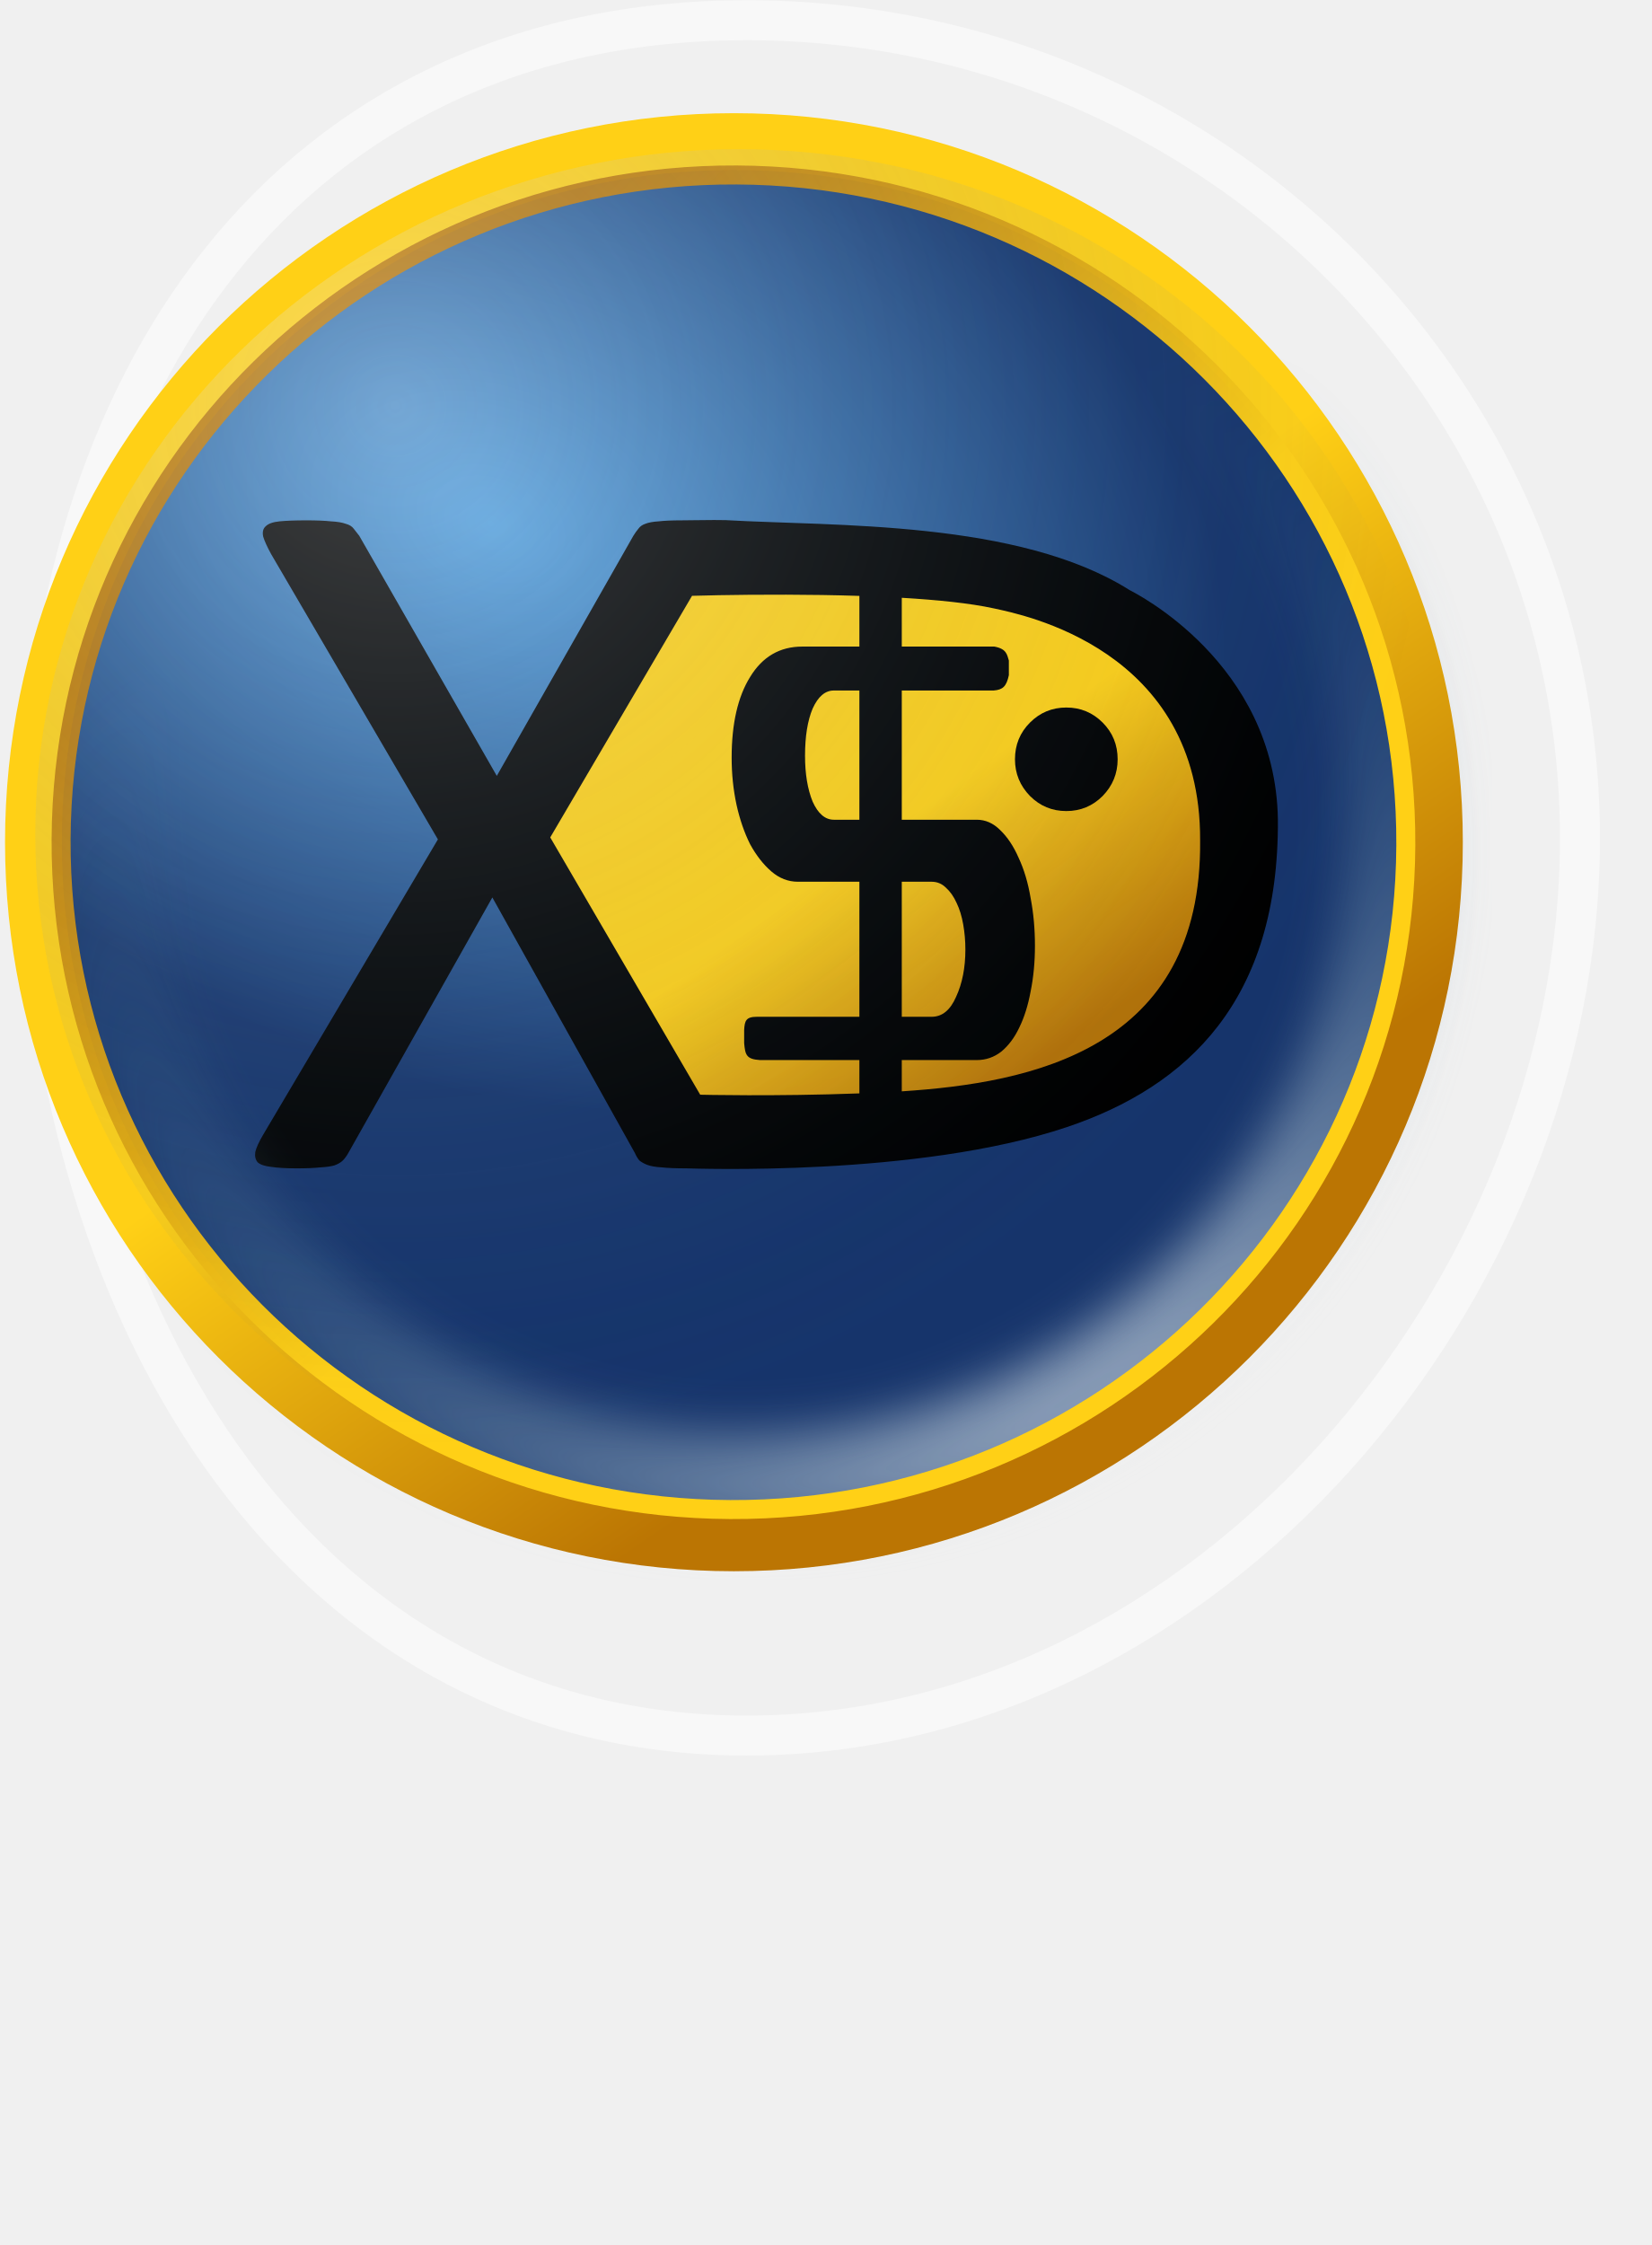
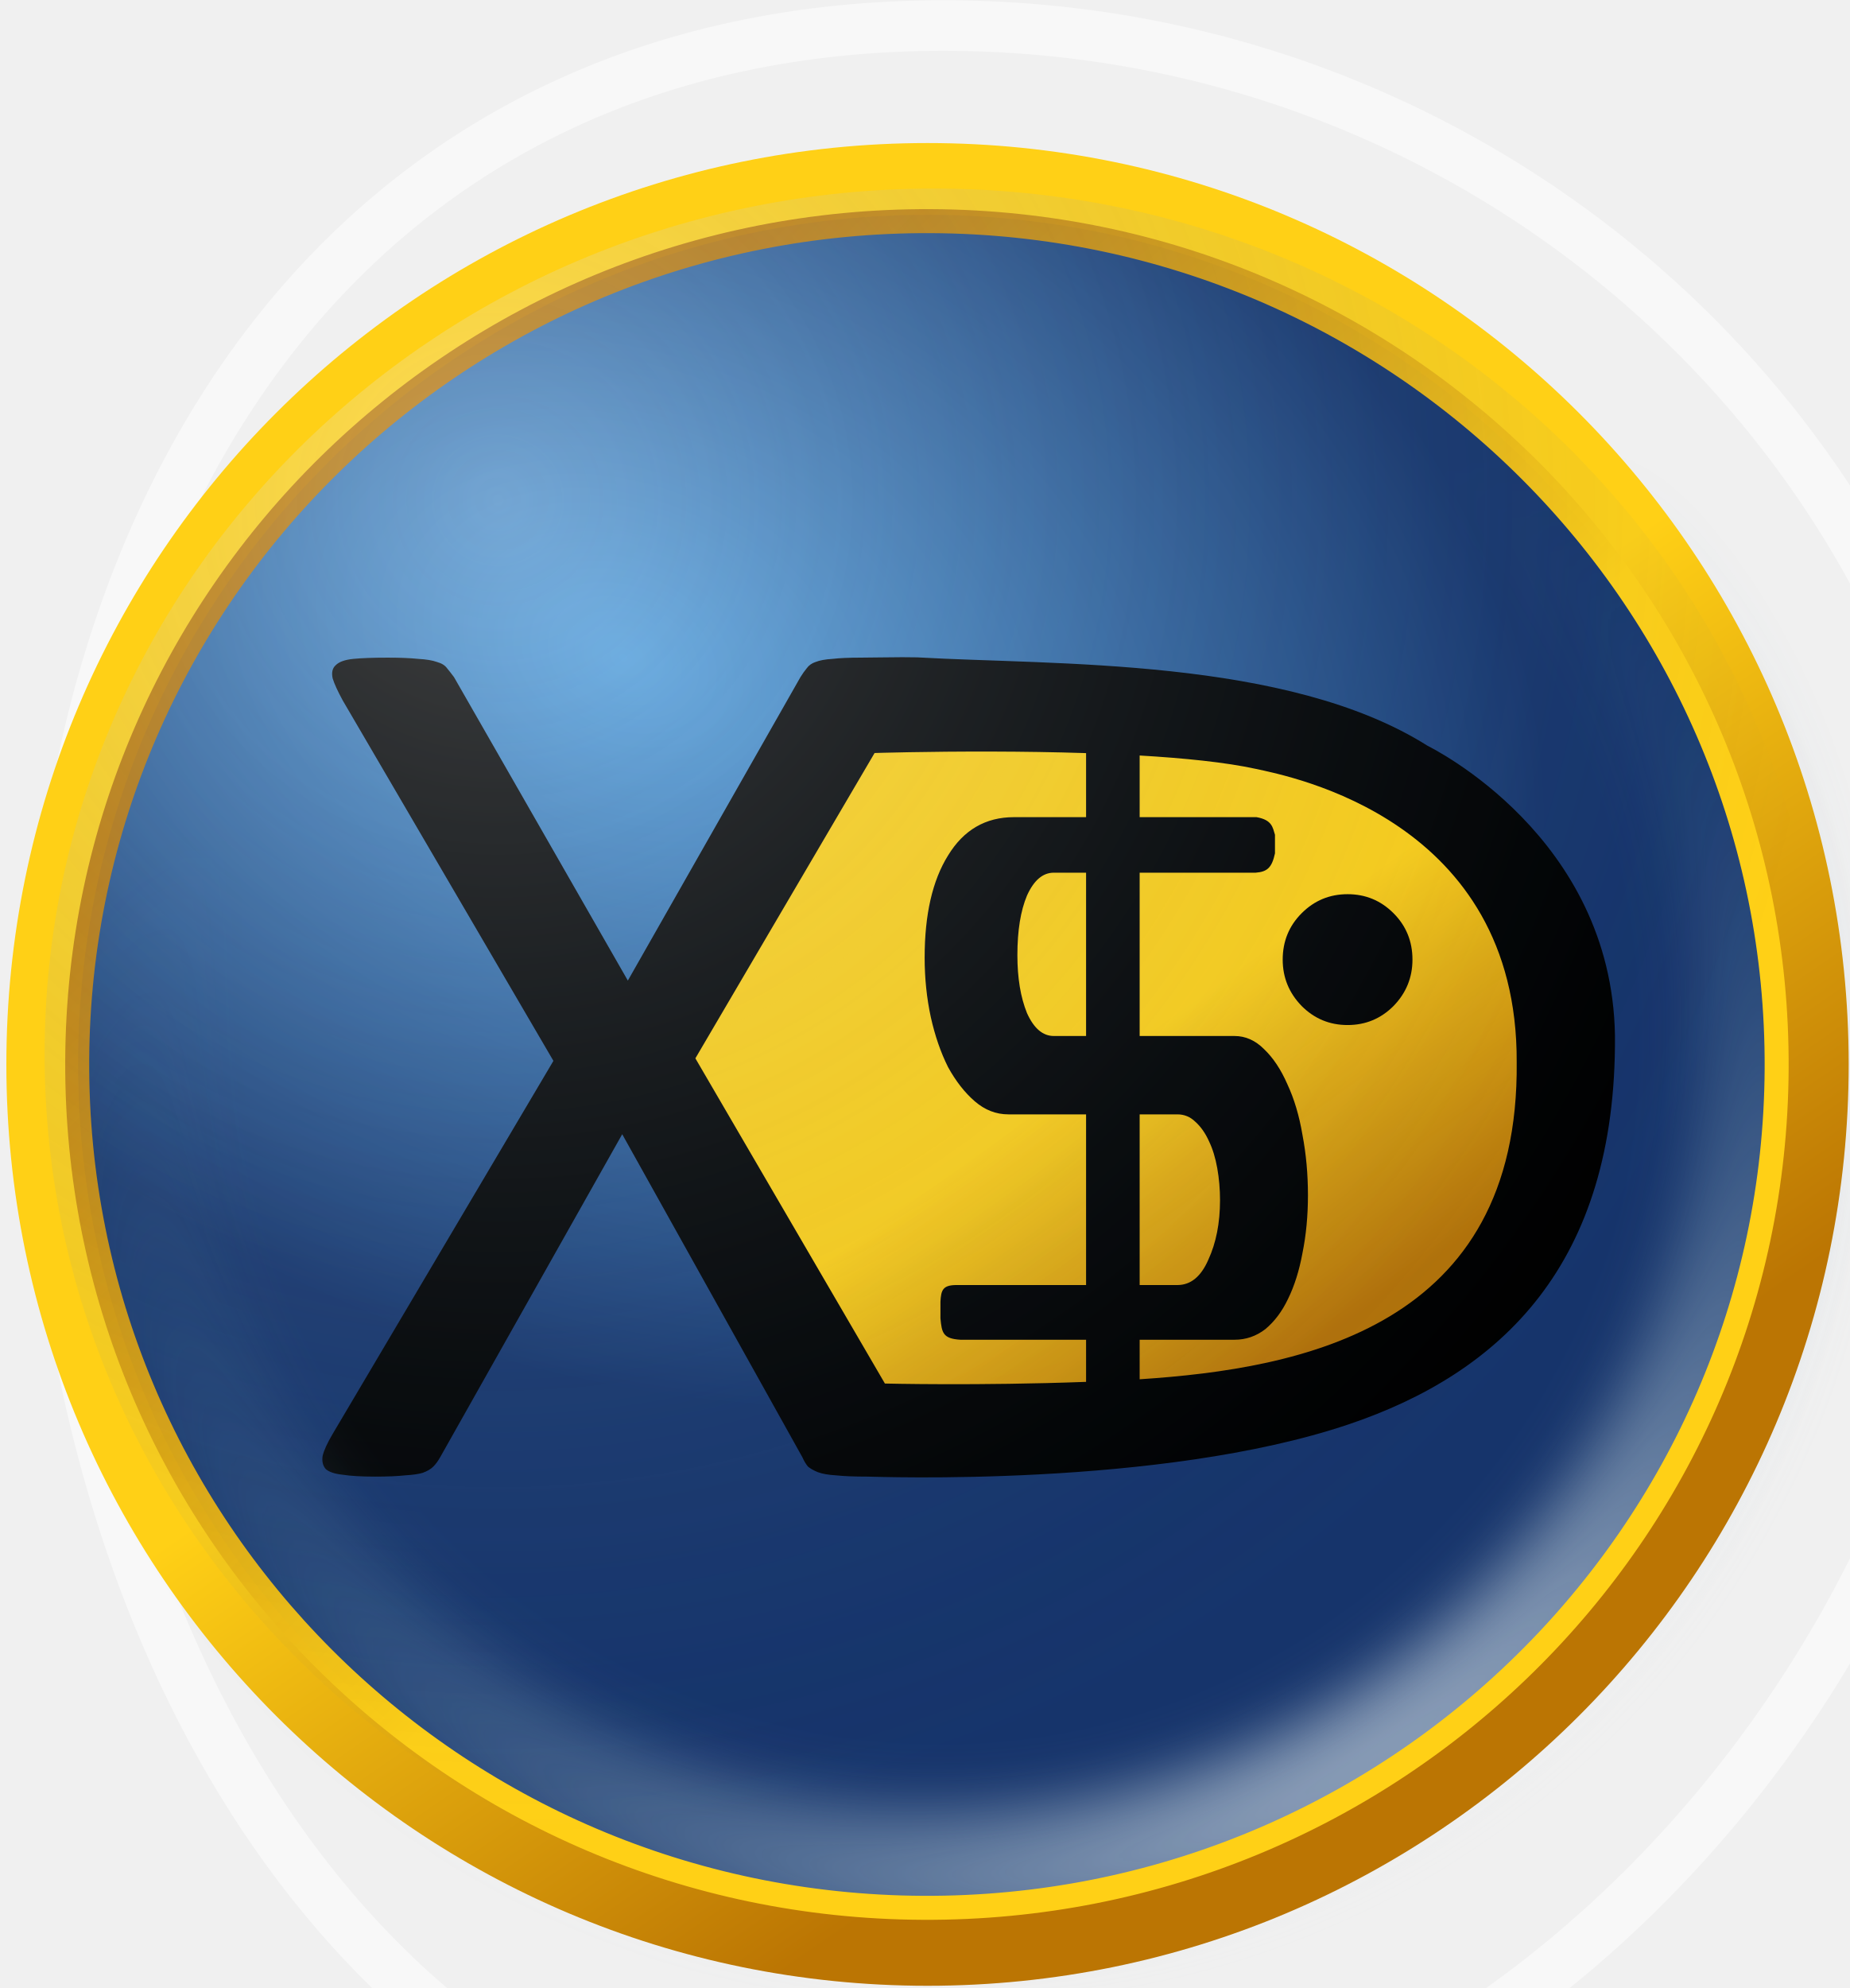
- <svg xmlns="http://www.w3.org/2000/svg" width="170" height="231" viewBox="0 0 170 231" fill="none">
-   <path d="M77.5 158.304C117.315 158.304 149.592 126.028 149.592 86.213C149.592 46.398 117.315 14.121 77.5 14.121C37.685 14.121 5.408 46.398 5.408 86.213C5.408 126.028 37.685 158.304 77.5 158.304Z" fill="url(#paint0_radial)" />
-   <g opacity="0.51">
-     <g style="mix-blend-mode:overlay">
-       <path d="M162.603 86.267C162.603 132.763 124.2 178.581 76.828 178.581C29.455 178.581 4.281 132.763 4.281 86.267C4.281 39.772 29.455 2.08 76.828 2.08C89.554 2.08 101.633 4.8 112.494 9.681C142.062 22.967 162.603 52.263 162.603 86.267Z" stroke="white" stroke-opacity="0.998" stroke-width="4.117" />
-     </g>
-   </g>
-   <path d="M71.125 56.025L93.543 58.183C131.509 57.996 138.484 115.082 97.337 116.015L71.125 118.283C49.387 75.118 51.857 95.87 71.125 56.025Z" fill="url(#paint1_linear)" />
-   <path d="M73.483 53.507C72.232 53.509 70.915 53.541 70.126 53.541C69.141 53.541 68.36 53.576 67.783 53.644C67.206 53.678 66.747 53.763 66.408 53.899C66.102 54.001 65.864 54.171 65.695 54.409C65.525 54.613 65.355 54.852 65.186 55.124L51.128 79.835L36.969 55.124C36.765 54.852 36.578 54.613 36.408 54.409C36.239 54.171 35.967 54.001 35.593 53.899C35.22 53.763 34.711 53.678 34.065 53.644C33.42 53.576 32.588 53.542 31.57 53.542C30.381 53.542 29.447 53.576 28.768 53.644C28.089 53.712 27.614 53.882 27.342 54.154C27.071 54.393 26.986 54.75 27.088 55.226C27.223 55.669 27.495 56.264 27.902 57.013L45.067 86.37L27.088 116.747C26.646 117.496 26.375 118.091 26.273 118.534C26.205 118.976 26.29 119.333 26.527 119.606C26.799 119.844 27.257 119.997 27.902 120.065C28.548 120.167 29.43 120.219 30.551 120.219C31.57 120.219 32.385 120.184 32.996 120.116C33.607 120.082 34.082 120.014 34.422 119.912C34.795 119.776 35.084 119.606 35.288 119.402C35.491 119.197 35.678 118.942 35.848 118.636L50.67 92.343L65.338 118.636C65.474 118.942 65.626 119.197 65.796 119.402C66 119.572 66.272 119.725 66.611 119.861C66.985 119.997 67.478 120.082 68.089 120.116C68.7 120.184 69.549 120.219 70.635 120.219C71.274 120.219 94.457 121.139 109.806 115.971C122.214 111.793 131.645 102.944 131.514 84.303C131.25 68.105 116.598 60.901 116.245 60.713C104.831 53.511 85.854 54.161 74.689 53.519C74.309 53.511 73.9 53.507 73.483 53.507V53.507ZM80.91 61.19C83.26 61.197 85.847 61.231 88.44 61.315C88.441 61.315 88.443 61.315 88.444 61.315V66.529H82.57C80.258 66.529 78.468 67.571 77.2 69.654C75.932 71.692 75.298 74.463 75.298 77.964C75.298 79.648 75.466 81.266 75.801 82.817C76.137 84.324 76.603 85.675 77.2 86.872C77.834 88.024 78.561 88.955 79.382 89.664C80.202 90.373 81.115 90.727 82.122 90.727H88.444V104.622H77.9C76.775 104.622 76.635 105.031 76.585 105.98V107.337C76.695 108.513 76.79 108.99 78.214 109.076H88.444V112.505C79.7 112.831 72.062 112.641 72.062 112.641L56.628 86.165L71.221 61.307C71.221 61.307 75.422 61.173 80.91 61.19V61.19ZM92.807 61.51C96.437 61.722 99.815 62.063 102.262 62.597C105.122 63.222 123.601 66.735 123.511 86.48C123.732 108.067 105.991 111.432 92.838 112.292C92.827 112.293 92.817 112.294 92.807 112.295V109.076H100.526C101.459 109.076 102.298 108.788 103.044 108.211C103.79 107.591 104.405 106.772 104.89 105.752C105.412 104.689 105.803 103.448 106.064 102.029C106.362 100.567 106.512 98.993 106.512 97.309C106.512 95.581 106.362 93.941 106.064 92.39C105.803 90.838 105.393 89.465 104.834 88.268C104.312 87.071 103.677 86.119 102.932 85.41C102.223 84.701 101.422 84.346 100.526 84.346H92.807V71.05H102.257C103.209 70.977 103.576 70.629 103.827 69.477V67.964C103.642 67.373 103.601 66.757 102.331 66.53H92.807V61.51ZM85.815 71.05H88.444V84.346H85.815C84.92 84.346 84.192 83.725 83.633 82.484C83.111 81.199 82.85 79.626 82.85 77.764C82.85 75.77 83.111 74.152 83.633 72.911C84.192 71.671 84.92 71.05 85.815 71.05V71.05ZM92.807 90.727H95.883C96.443 90.727 96.928 90.927 97.338 91.326C97.786 91.725 98.159 92.257 98.457 92.922C98.755 93.542 98.979 94.273 99.128 95.115C99.277 95.957 99.352 96.822 99.352 97.708C99.352 99.569 99.034 101.187 98.4 102.561C97.804 103.935 96.965 104.622 95.883 104.622H92.807V90.727Z" fill="black" />
-   <path d="M109.74 72.801C111.2 72.801 112.446 73.316 113.477 74.347C114.508 75.378 115.023 76.638 115.023 78.127C115.023 79.588 114.508 80.848 113.477 81.907C112.446 82.938 111.2 83.454 109.74 83.454C108.279 83.454 107.034 82.938 106.003 81.907C104.972 80.848 104.456 79.588 104.456 78.127C104.456 76.638 104.972 75.378 106.003 74.347C107.034 73.316 108.279 72.801 109.74 72.801Z" fill="black" />
-   <g opacity="0.836" filter="url(#filter0_f)">
-     <path d="M76.95 152.602C113.803 152.602 143.678 122.608 143.678 85.607C143.678 48.607 113.803 18.612 76.95 18.612C40.097 18.612 10.222 48.607 10.222 85.607C10.222 122.608 40.097 152.602 76.95 152.602Z" stroke="url(#paint2_radial)" stroke-width="10.079" />
-   </g>
-   <path d="M75.532 158.751C115.347 158.751 147.624 126.475 147.624 86.659C147.624 46.844 115.347 14.568 75.532 14.568C35.717 14.568 3.44 46.844 3.44 86.659C3.44 126.475 35.717 158.751 75.532 158.751Z" stroke="url(#paint3_linear)" stroke-width="5.844" />
-   <path d="M75.823 18.004C37.607 17.818 6.475 48.409 6.288 86.329C6.102 124.25 36.93 155.141 75.146 155.326C113.362 155.512 144.493 124.921 144.68 87.001C144.867 49.08 114.038 18.189 75.823 18.004Z" stroke="url(#paint4_linear)" stroke-width="1.954" />
-   <path opacity="0.698" d="M76.061 156.309C116.063 156.309 148.49 124.754 148.49 85.83C148.49 46.906 116.063 15.351 76.061 15.351C36.06 15.351 3.632 46.906 3.632 85.83C3.632 124.754 36.06 156.309 76.061 156.309Z" fill="url(#paint5_radial)" />
+ <svg xmlns="http://www.w3.org/2000/svg" viewBox="0 0 150.646 161.854" width="150.646px" height="161.854px" fill="none">
  <defs>
-     <filter id="filter0_f" x="0.341" y="8.731" width="153.218" height="153.753" filterUnits="userSpaceOnUse" color-interpolation-filters="sRGB">
-       <feFlood flood-opacity="0" result="BackgroundImageFix" />
-       <feBlend mode="normal" in="SourceGraphic" in2="BackgroundImageFix" result="shape" />
-       <feGaussianBlur stdDeviation="2.421" result="effect1_foregroundBlur" />
-     </filter>
    <radialGradient id="paint0_radial" cx="0" cy="0" r="1" gradientUnits="userSpaceOnUse" gradientTransform="translate(50.485 53.7827) rotate(22.7044) scale(78.5594 57.2236)">
      <stop stop-color="#4D9CDC" />
      <stop offset="1" stop-color="#16346B" />
    </radialGradient>
    <linearGradient id="paint1_linear" x1="92.026" y1="85.055" x2="108.614" y2="108.411" gradientUnits="userSpaceOnUse">
      <stop stop-color="#FFD016" />
      <stop offset="1" stop-color="#BB7503" stop-opacity="0.953" />
    </linearGradient>
+     <filter id="filter0_f" x="0.341" y="8.731" width="153.218" height="153.753" filterUnits="userSpaceOnUse" color-interpolation-filters="sRGB">
+       <feFlood flood-opacity="0" result="BackgroundImageFix" />
+       <feBlend mode="normal" in="SourceGraphic" in2="BackgroundImageFix" result="shape" />
+       <feGaussianBlur stdDeviation="2.421" result="effect1_foregroundBlur" />
+     </filter>
    <radialGradient id="paint2_radial" cx="0" cy="0" r="1" gradientUnits="userSpaceOnUse" gradientTransform="translate(140.584 169.274) rotate(-74.4328) scale(128.934 169.107)">
      <stop stop-color="white" />
      <stop offset="1" stop-color="#295E87" stop-opacity="0" />
    </radialGradient>
    <linearGradient id="paint3_linear" x1="63.64" y1="91.195" x2="96.117" y2="138.442" gradientUnits="userSpaceOnUse">
      <stop stop-color="#FFD016" />
      <stop offset="1" stop-color="#BB7503" />
    </linearGradient>
    <linearGradient id="paint4_linear" x1="84.803" y1="92.486" x2="36.305" y2="42.102" gradientUnits="userSpaceOnUse">
      <stop stop-color="#FFD016" />
      <stop offset="1" stop-color="#BB7503" stop-opacity="0.953" />
    </linearGradient>
    <radialGradient id="paint5_radial" cx="0" cy="0" r="1" gradientUnits="userSpaceOnUse" gradientTransform="translate(40.3793 41.1582) rotate(60.3885) scale(108.526 108.447)">
      <stop stop-color="white" stop-opacity="0.381" />
      <stop offset="1" stop-color="#295E87" stop-opacity="0" />
    </radialGradient>
  </defs>
+   <path d="M77.5 158.304C117.315 158.304 149.592 126.028 149.592 86.213C149.592 46.398 117.315 14.121 77.5 14.121C37.685 14.121 5.408 46.398 5.408 86.213C5.408 126.028 37.685 158.304 77.5 158.304Z" fill="url(#paint0_radial)" />
+   <g opacity="0.51">
+     <g style="mix-blend-mode:overlay">
+       <path d="M162.603 86.267C162.603 132.763 124.2 178.581 76.828 178.581C29.455 178.581 4.281 132.763 4.281 86.267C4.281 39.772 29.455 2.08 76.828 2.08C89.554 2.08 101.633 4.8 112.494 9.681C142.062 22.967 162.603 52.263 162.603 86.267Z" stroke="white" stroke-opacity="0.998" stroke-width="4.117" />
+     </g>
+   </g>
+   <path d="M71.125 56.025L93.543 58.183C131.509 57.996 138.484 115.082 97.337 116.015L71.125 118.283C49.387 75.118 51.857 95.87 71.125 56.025Z" fill="url(#paint1_linear)" />
+   <path d="M73.483 53.507C72.232 53.509 70.915 53.541 70.126 53.541C69.141 53.541 68.36 53.576 67.783 53.644C67.206 53.678 66.747 53.763 66.408 53.899C66.102 54.001 65.864 54.171 65.695 54.409C65.525 54.613 65.355 54.852 65.186 55.124L51.128 79.835L36.969 55.124C36.765 54.852 36.578 54.613 36.408 54.409C36.239 54.171 35.967 54.001 35.593 53.899C35.22 53.763 34.711 53.678 34.065 53.644C33.42 53.576 32.588 53.542 31.57 53.542C30.381 53.542 29.447 53.576 28.768 53.644C28.089 53.712 27.614 53.882 27.342 54.154C27.071 54.393 26.986 54.75 27.088 55.226C27.223 55.669 27.495 56.264 27.902 57.013L45.067 86.37L27.088 116.747C26.646 117.496 26.375 118.091 26.273 118.534C26.205 118.976 26.29 119.333 26.527 119.606C26.799 119.844 27.257 119.997 27.902 120.065C28.548 120.167 29.43 120.219 30.551 120.219C31.57 120.219 32.385 120.184 32.996 120.116C33.607 120.082 34.082 120.014 34.422 119.912C34.795 119.776 35.084 119.606 35.288 119.402C35.491 119.197 35.678 118.942 35.848 118.636L50.67 92.343L65.338 118.636C65.474 118.942 65.626 119.197 65.796 119.402C66 119.572 66.272 119.725 66.611 119.861C66.985 119.997 67.478 120.082 68.089 120.116C68.7 120.184 69.549 120.219 70.635 120.219C71.274 120.219 94.457 121.139 109.806 115.971C122.214 111.793 131.645 102.944 131.514 84.303C131.25 68.105 116.598 60.901 116.245 60.713C104.831 53.511 85.854 54.161 74.689 53.519C74.309 53.511 73.9 53.507 73.483 53.507V53.507ZM80.91 61.19C83.26 61.197 85.847 61.231 88.44 61.315C88.441 61.315 88.443 61.315 88.444 61.315V66.529H82.57C80.258 66.529 78.468 67.571 77.2 69.654C75.932 71.692 75.298 74.463 75.298 77.964C75.298 79.648 75.466 81.266 75.801 82.817C76.137 84.324 76.603 85.675 77.2 86.872C77.834 88.024 78.561 88.955 79.382 89.664C80.202 90.373 81.115 90.727 82.122 90.727H88.444V104.622H77.9C76.775 104.622 76.635 105.031 76.585 105.98V107.337C76.695 108.513 76.79 108.99 78.214 109.076H88.444V112.505C79.7 112.831 72.062 112.641 72.062 112.641L56.628 86.165L71.221 61.307C71.221 61.307 75.422 61.173 80.91 61.19V61.19ZM92.807 61.51C96.437 61.722 99.815 62.063 102.262 62.597C105.122 63.222 123.601 66.735 123.511 86.48C123.732 108.067 105.991 111.432 92.838 112.292C92.827 112.293 92.817 112.294 92.807 112.295V109.076H100.526C101.459 109.076 102.298 108.788 103.044 108.211C103.79 107.591 104.405 106.772 104.89 105.752C105.412 104.689 105.803 103.448 106.064 102.029C106.362 100.567 106.512 98.993 106.512 97.309C106.512 95.581 106.362 93.941 106.064 92.39C105.803 90.838 105.393 89.465 104.834 88.268C104.312 87.071 103.677 86.119 102.932 85.41C102.223 84.701 101.422 84.346 100.526 84.346H92.807V71.05H102.257C103.209 70.977 103.576 70.629 103.827 69.477V67.964C103.642 67.373 103.601 66.757 102.331 66.53H92.807V61.51ZM85.815 71.05H88.444V84.346H85.815C84.92 84.346 84.192 83.725 83.633 82.484C83.111 81.199 82.85 79.626 82.85 77.764C82.85 75.77 83.111 74.152 83.633 72.911C84.192 71.671 84.92 71.05 85.815 71.05V71.05ZM92.807 90.727H95.883C96.443 90.727 96.928 90.927 97.338 91.326C97.786 91.725 98.159 92.257 98.457 92.922C98.755 93.542 98.979 94.273 99.128 95.115C99.277 95.957 99.352 96.822 99.352 97.708C99.352 99.569 99.034 101.187 98.4 102.561C97.804 103.935 96.965 104.622 95.883 104.622H92.807V90.727Z" fill="black" />
+   <path d="M109.74 72.801C111.2 72.801 112.446 73.316 113.477 74.347C114.508 75.378 115.023 76.638 115.023 78.127C115.023 79.588 114.508 80.848 113.477 81.907C112.446 82.938 111.2 83.454 109.74 83.454C108.279 83.454 107.034 82.938 106.003 81.907C104.972 80.848 104.456 79.588 104.456 78.127C104.456 76.638 104.972 75.378 106.003 74.347C107.034 73.316 108.279 72.801 109.74 72.801Z" fill="black" />
+   <g opacity="0.836" filter="url(#filter0_f)">
+     <path d="M76.95 152.602C113.803 152.602 143.678 122.608 143.678 85.607C143.678 48.607 113.803 18.612 76.95 18.612C40.097 18.612 10.222 48.607 10.222 85.607C10.222 122.608 40.097 152.602 76.95 152.602Z" stroke="url(#paint2_radial)" stroke-width="10.079" />
+   </g>
+   <path d="M75.532 158.751C115.347 158.751 147.624 126.475 147.624 86.659C147.624 46.844 115.347 14.568 75.532 14.568C35.717 14.568 3.44 46.844 3.44 86.659C3.44 126.475 35.717 158.751 75.532 158.751Z" stroke="url(#paint3_linear)" stroke-width="5.844" />
+   <path d="M75.823 18.004C37.607 17.818 6.475 48.409 6.288 86.329C6.102 124.25 36.93 155.141 75.146 155.326C113.362 155.512 144.493 124.921 144.68 87.001C144.867 49.08 114.038 18.189 75.823 18.004Z" stroke="url(#paint4_linear)" stroke-width="1.954" />
+   <path opacity="0.698" d="M76.061 156.309C116.063 156.309 148.49 124.754 148.49 85.83C148.49 46.906 116.063 15.351 76.061 15.351C36.06 15.351 3.632 46.906 3.632 85.83C3.632 124.754 36.06 156.309 76.061 156.309Z" fill="url(#paint5_radial)" />
</svg>
